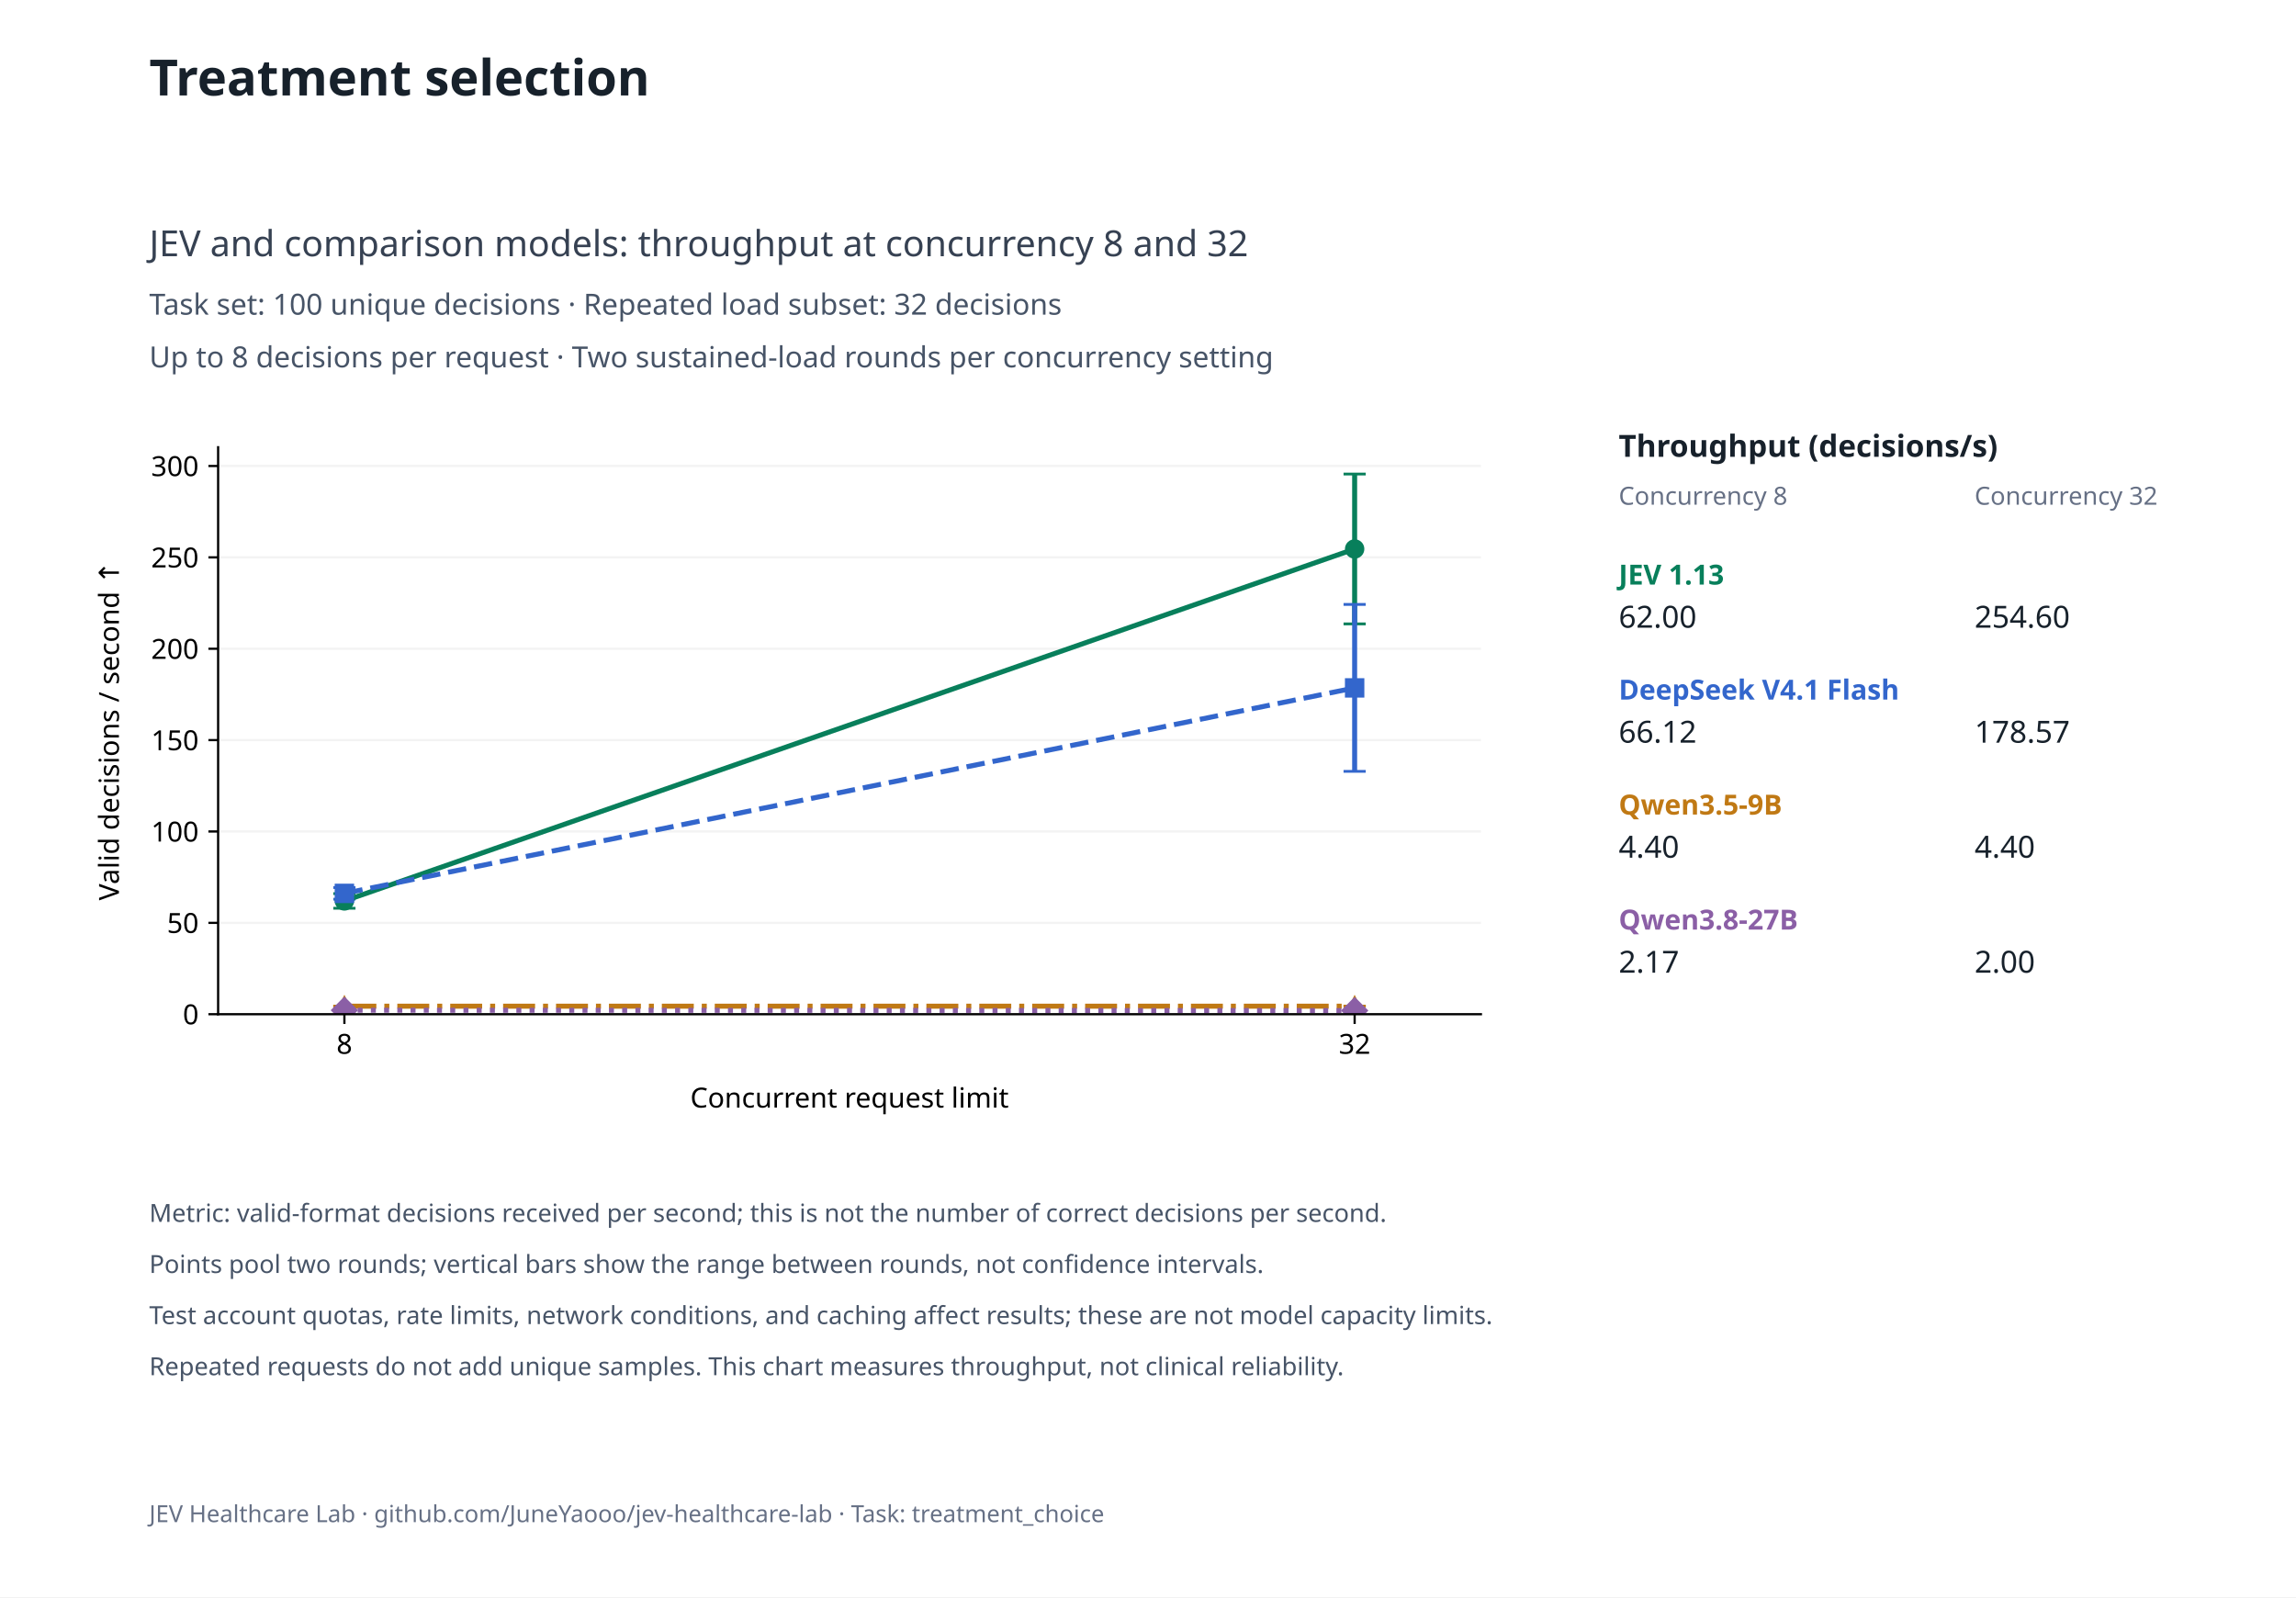
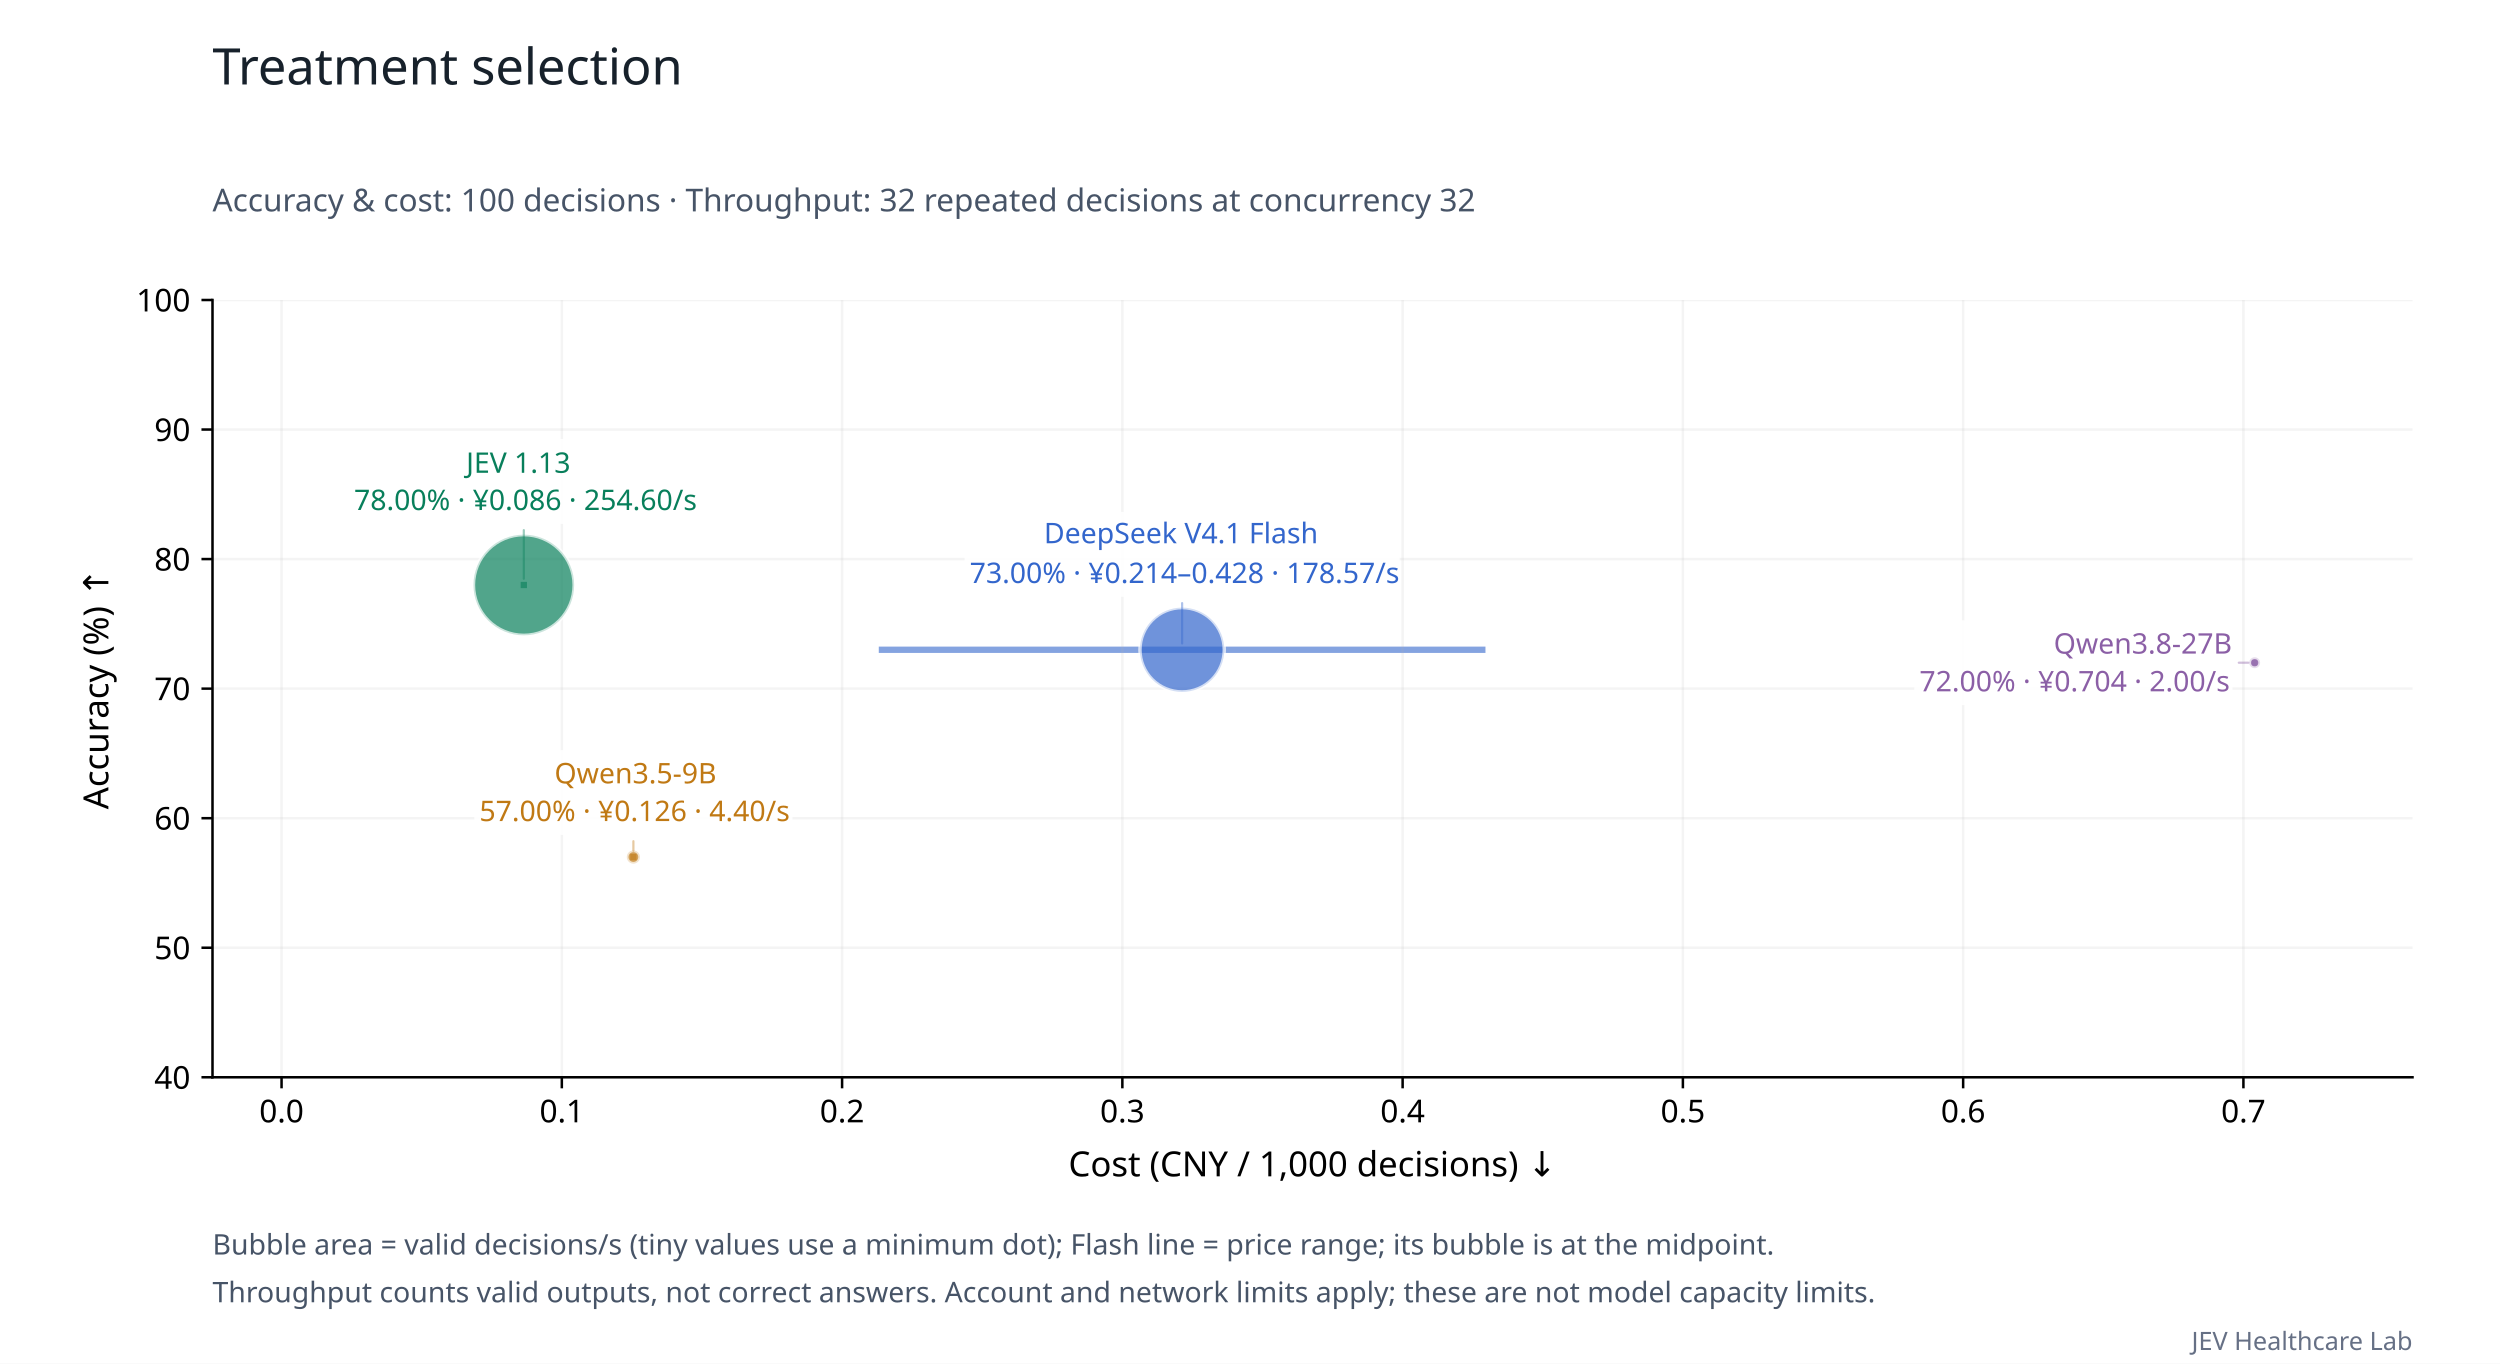
- <svg xmlns="http://www.w3.org/2000/svg" xmlns:xlink="http://www.w3.org/1999/xlink" width="828pt" height="576pt" viewBox="0 0 828 576" version="1.1">
+ <svg xmlns="http://www.w3.org/2000/svg" xmlns:xlink="http://www.w3.org/1999/xlink" width="792pt" height="432pt" viewBox="0 0 792 432" version="1.1">
  <defs>
    <style type="text/css">*{stroke-linejoin: round; stroke-linecap: butt}</style>
  </defs>
  <g id="figure_1">
    <g id="patch_1">
-       <path d="M 0 576 L 828 576 L 828 0 L 0 0 z " style="fill: #ffffff" />
+       <path d="M 0 432 L 792 432 L 792 0 L 0 0 z " style="fill: #ffffff" />
    </g>
    <g id="axes_1">
      <g id="patch_2">
-         <path d="M 78.66 365.76 L 534.06 365.76 L 534.06 161.28 L 78.66 161.28 z " style="fill: #ffffff" />
+         <path d="M 67.32 341.28 L 764.28 341.28 L 764.28 95.04 L 67.32 95.04 z " style="fill: #ffffff" />
+       </g>
+       <g id="line2d_1">
+         <path d="M 165.943 185.328 L 165.943 185.328 " clip-path="url(#p927e247f34)" style="fill: none; stroke: #087f5b; stroke-opacity: 0.6; stroke-width: 2; stroke-linecap: square" />
+       </g>
+       <g id="line2d_2">
+         <path d="M 279.397 205.848 L 469.595 205.848 " clip-path="url(#p927e247f34)" style="fill: none; stroke: #3366cc; stroke-opacity: 0.6; stroke-width: 2; stroke-linecap: square" />
+       </g>
+       <g id="line2d_3">
+         <path d="M 200.658 271.512 L 200.658 271.512 " clip-path="url(#p927e247f34)" style="fill: none; stroke: #c07914; stroke-opacity: 0.6; stroke-width: 2; stroke-linecap: square" />
+       </g>
+       <g id="line2d_4">
+         <path d="M 714.274 209.952 L 714.274 209.952 " clip-path="url(#p927e247f34)" style="fill: none; stroke: #8b5fa6; stroke-opacity: 0.6; stroke-width: 2; stroke-linecap: square" />
      </g>
      <g id="matplotlib.axis_1">
        <g id="xtick_1">
-           <g id="line2d_1">
+           <g id="line2d_5">
+             <path d="M 89.198 341.28 L 89.198 95.04 " clip-path="url(#p927e247f34)" style="fill: none; stroke: #b0b0b0; stroke-opacity: 0.14; stroke-width: 0.8; stroke-linecap: square" />
+           </g>
+           <g id="line2d_6">
            <defs>
-               <path id="mb1f4514495" d="M 0 0 L 0 3.5 " style="stroke: #000000; stroke-width: 0.8" />
+               <path id="m808164bf47" d="M 0 0 L 0 3.5 " style="stroke: #000000; stroke-width: 0.8" />
            </defs>
            <g>
-               <use xlink:href="#mb1f4514495" x="124.2" y="365.76" style="stroke: #000000; stroke-width: 0.8" />
+               <use xlink:href="#m808164bf47" x="89.198" y="341.28" style="stroke: #000000; stroke-width: 0.8" />
            </g>
          </g>
          <g id="text_1">
-             <text style="font-size: 10px; font-family: 'Arial Unicode MS'; text-anchor: middle" x="124.2" y="380.04" transform="rotate(-0 124.2 380.0403)">8</text>
+             <text style="font-size: 10px; font-family: 'Arial Unicode MS'; text-anchor: middle" x="89.198" y="355.56" transform="rotate(-0 89.19767 355.5603)">0.0</text>
          </g>
        </g>
        <g id="xtick_2">
-           <g id="line2d_2">
-             <g>
-               <use xlink:href="#mb1f4514495" x="488.52" y="365.76" style="stroke: #000000; stroke-width: 0.8" />
+           <g id="line2d_7">
+             <path d="M 177.986 341.28 L 177.986 95.04 " clip-path="url(#p927e247f34)" style="fill: none; stroke: #b0b0b0; stroke-opacity: 0.14; stroke-width: 0.8; stroke-linecap: square" />
+           </g>
+           <g id="line2d_8">
+             <g>
+               <use xlink:href="#m808164bf47" x="177.986" y="341.28" style="stroke: #000000; stroke-width: 0.8" />
            </g>
          </g>
          <g id="text_2">
-             <text style="font-size: 10px; font-family: 'Arial Unicode MS'; text-anchor: middle" x="488.52" y="380.04" transform="rotate(-0 488.52 380.0403)">32</text>
-           </g>
-         </g>
-         <g id="text_3">
-           <text style="font-size: 10px; font-family: 'Arial Unicode MS'; text-anchor: middle" x="306.36" y="399.42" transform="rotate(-0 306.36 399.4202)">Concurrent request limit</text>
+             <text style="font-size: 10px; font-family: 'Arial Unicode MS'; text-anchor: middle" x="177.986" y="355.56" transform="rotate(-0 177.9856 355.5603)">0.1</text>
+           </g>
+         </g>
+         <g id="xtick_3">
+           <g id="line2d_9">
+             <path d="M 266.774 341.28 L 266.774 95.04 " clip-path="url(#p927e247f34)" style="fill: none; stroke: #b0b0b0; stroke-opacity: 0.14; stroke-width: 0.8; stroke-linecap: square" />
+           </g>
+           <g id="line2d_10">
+             <g>
+               <use xlink:href="#m808164bf47" x="266.774" y="341.28" style="stroke: #000000; stroke-width: 0.8" />
+             </g>
+           </g>
+           <g id="text_3">
+             <text style="font-size: 10px; font-family: 'Arial Unicode MS'; text-anchor: middle" x="266.774" y="355.56" transform="rotate(-0 266.7736 355.5603)">0.2</text>
+           </g>
+         </g>
+         <g id="xtick_4">
+           <g id="line2d_11">
+             <path d="M 355.562 341.28 L 355.562 95.04 " clip-path="url(#p927e247f34)" style="fill: none; stroke: #b0b0b0; stroke-opacity: 0.14; stroke-width: 0.8; stroke-linecap: square" />
+           </g>
+           <g id="line2d_12">
+             <g>
+               <use xlink:href="#m808164bf47" x="355.562" y="341.28" style="stroke: #000000; stroke-width: 0.8" />
+             </g>
+           </g>
+           <g id="text_4">
+             <text style="font-size: 10px; font-family: 'Arial Unicode MS'; text-anchor: middle" x="355.562" y="355.56" transform="rotate(-0 355.5616 355.5603)">0.3</text>
+           </g>
+         </g>
+         <g id="xtick_5">
+           <g id="line2d_13">
+             <path d="M 444.35 341.28 L 444.35 95.04 " clip-path="url(#p927e247f34)" style="fill: none; stroke: #b0b0b0; stroke-opacity: 0.14; stroke-width: 0.8; stroke-linecap: square" />
+           </g>
+           <g id="line2d_14">
+             <g>
+               <use xlink:href="#m808164bf47" x="444.35" y="341.28" style="stroke: #000000; stroke-width: 0.8" />
+             </g>
+           </g>
+           <g id="text_5">
+             <text style="font-size: 10px; font-family: 'Arial Unicode MS'; text-anchor: middle" x="444.35" y="355.56" transform="rotate(-0 444.3496 355.5603)">0.4</text>
+           </g>
+         </g>
+         <g id="xtick_6">
+           <g id="line2d_15">
+             <path d="M 533.138 341.28 L 533.138 95.04 " clip-path="url(#p927e247f34)" style="fill: none; stroke: #b0b0b0; stroke-opacity: 0.14; stroke-width: 0.8; stroke-linecap: square" />
+           </g>
+           <g id="line2d_16">
+             <g>
+               <use xlink:href="#m808164bf47" x="533.138" y="341.28" style="stroke: #000000; stroke-width: 0.8" />
+             </g>
+           </g>
+           <g id="text_6">
+             <text style="font-size: 10px; font-family: 'Arial Unicode MS'; text-anchor: middle" x="533.138" y="355.56" transform="rotate(-0 533.1376 355.5603)">0.5</text>
+           </g>
+         </g>
+         <g id="xtick_7">
+           <g id="line2d_17">
+             <path d="M 621.926 341.28 L 621.926 95.04 " clip-path="url(#p927e247f34)" style="fill: none; stroke: #b0b0b0; stroke-opacity: 0.14; stroke-width: 0.8; stroke-linecap: square" />
+           </g>
+           <g id="line2d_18">
+             <g>
+               <use xlink:href="#m808164bf47" x="621.926" y="341.28" style="stroke: #000000; stroke-width: 0.8" />
+             </g>
+           </g>
+           <g id="text_7">
+             <text style="font-size: 10px; font-family: 'Arial Unicode MS'; text-anchor: middle" x="621.926" y="355.56" transform="rotate(-0 621.9255 355.5603)">0.6</text>
+           </g>
+         </g>
+         <g id="xtick_8">
+           <g id="line2d_19">
+             <path d="M 710.714 341.28 L 710.714 95.04 " clip-path="url(#p927e247f34)" style="fill: none; stroke: #b0b0b0; stroke-opacity: 0.14; stroke-width: 0.8; stroke-linecap: square" />
+           </g>
+           <g id="line2d_20">
+             <g>
+               <use xlink:href="#m808164bf47" x="710.714" y="341.28" style="stroke: #000000; stroke-width: 0.8" />
+             </g>
+           </g>
+           <g id="text_8">
+             <text style="font-size: 10px; font-family: 'Arial Unicode MS'; text-anchor: middle" x="710.714" y="355.56" transform="rotate(-0 710.7135 355.5603)">0.7</text>
+           </g>
+         </g>
+         <g id="text_9">
+           <text style="font-size: 11px; font-family: 'Arial Unicode MS'; text-anchor: middle" x="415.8" y="372.668" transform="rotate(-0 415.8 372.6682)">Cost (CNY / 1,000 decisions) ↓</text>
        </g>
      </g>
      <g id="matplotlib.axis_2">
        <g id="ytick_1">
-           <g id="line2d_3">
-             <path d="M 78.66 365.76 L 534.06 365.76 " clip-path="url(#p68004eed42)" style="fill: none; stroke: #b0b0b0; stroke-opacity: 0.16; stroke-width: 0.8; stroke-linecap: square" />
-           </g>
-           <g id="line2d_4">
+           <g id="line2d_21">
+             <path d="M 67.32 341.28 L 764.28 341.28 " clip-path="url(#p927e247f34)" style="fill: none; stroke: #b0b0b0; stroke-opacity: 0.14; stroke-width: 0.8; stroke-linecap: square" />
+           </g>
+           <g id="line2d_22">
            <defs>
-               <path id="mb8872c1b1f" d="M 0 0 L -3.5 0 " style="stroke: #000000; stroke-width: 0.8" />
+               <path id="ma90b738644" d="M 0 0 L -3.5 0 " style="stroke: #000000; stroke-width: 0.8" />
            </defs>
            <g>
-               <use xlink:href="#mb8872c1b1f" x="78.66" y="365.76" style="stroke: #000000; stroke-width: 0.8" />
-             </g>
-           </g>
-           <g id="text_4">
-             <text style="font-size: 10px; font-family: 'Arial Unicode MS'; text-anchor: end" x="71.66" y="369.4" transform="rotate(-0 71.66 369.4001)">0</text>
+               <use xlink:href="#ma90b738644" x="67.32" y="341.28" style="stroke: #000000; stroke-width: 0.8" />
+             </g>
+           </g>
+           <g id="text_10">
+             <text style="font-size: 10px; font-family: 'Arial Unicode MS'; text-anchor: end" x="60.32" y="344.92" transform="rotate(-0 60.32 344.9201)">40</text>
          </g>
        </g>
        <g id="ytick_2">
-           <g id="line2d_5">
-             <path d="M 78.66 332.809 L 534.06 332.809 " clip-path="url(#p68004eed42)" style="fill: none; stroke: #b0b0b0; stroke-opacity: 0.16; stroke-width: 0.8; stroke-linecap: square" />
-           </g>
-           <g id="line2d_6">
-             <g>
-               <use xlink:href="#mb8872c1b1f" x="78.66" y="332.809" style="stroke: #000000; stroke-width: 0.8" />
-             </g>
-           </g>
-           <g id="text_5">
-             <text style="font-size: 10px; font-family: 'Arial Unicode MS'; text-anchor: end" x="71.66" y="336.45" transform="rotate(-0 71.66 336.4495)">50</text>
+           <g id="line2d_23">
+             <path d="M 67.32 300.24 L 764.28 300.24 " clip-path="url(#p927e247f34)" style="fill: none; stroke: #b0b0b0; stroke-opacity: 0.14; stroke-width: 0.8; stroke-linecap: square" />
+           </g>
+           <g id="line2d_24">
+             <g>
+               <use xlink:href="#ma90b738644" x="67.32" y="300.24" style="stroke: #000000; stroke-width: 0.8" />
+             </g>
+           </g>
+           <g id="text_11">
+             <text style="font-size: 10px; font-family: 'Arial Unicode MS'; text-anchor: end" x="60.32" y="303.88" transform="rotate(-0 60.32 303.8801)">50</text>
          </g>
        </g>
        <g id="ytick_3">
-           <g id="line2d_7">
-             <path d="M 78.66 299.859 L 534.06 299.859 " clip-path="url(#p68004eed42)" style="fill: none; stroke: #b0b0b0; stroke-opacity: 0.16; stroke-width: 0.8; stroke-linecap: square" />
-           </g>
-           <g id="line2d_8">
-             <g>
-               <use xlink:href="#mb8872c1b1f" x="78.66" y="299.859" style="stroke: #000000; stroke-width: 0.8" />
-             </g>
-           </g>
-           <g id="text_6">
-             <text style="font-size: 10px; font-family: 'Arial Unicode MS'; text-anchor: end" x="71.66" y="303.499" transform="rotate(-0 71.66 303.4989)">100</text>
+           <g id="line2d_25">
+             <path d="M 67.32 259.2 L 764.28 259.2 " clip-path="url(#p927e247f34)" style="fill: none; stroke: #b0b0b0; stroke-opacity: 0.14; stroke-width: 0.8; stroke-linecap: square" />
+           </g>
+           <g id="line2d_26">
+             <g>
+               <use xlink:href="#ma90b738644" x="67.32" y="259.2" style="stroke: #000000; stroke-width: 0.8" />
+             </g>
+           </g>
+           <g id="text_12">
+             <text style="font-size: 10px; font-family: 'Arial Unicode MS'; text-anchor: end" x="60.32" y="262.84" transform="rotate(-0 60.32 262.8401)">60</text>
          </g>
        </g>
        <g id="ytick_4">
-           <g id="line2d_9">
-             <path d="M 78.66 266.908 L 534.06 266.908 " clip-path="url(#p68004eed42)" style="fill: none; stroke: #b0b0b0; stroke-opacity: 0.16; stroke-width: 0.8; stroke-linecap: square" />
-           </g>
-           <g id="line2d_10">
-             <g>
-               <use xlink:href="#mb8872c1b1f" x="78.66" y="266.908" style="stroke: #000000; stroke-width: 0.8" />
-             </g>
-           </g>
-           <g id="text_7">
-             <text style="font-size: 10px; font-family: 'Arial Unicode MS'; text-anchor: end" x="71.66" y="270.548" transform="rotate(-0 71.66 270.5483)">150</text>
+           <g id="line2d_27">
+             <path d="M 67.32 218.16 L 764.28 218.16 " clip-path="url(#p927e247f34)" style="fill: none; stroke: #b0b0b0; stroke-opacity: 0.14; stroke-width: 0.8; stroke-linecap: square" />
+           </g>
+           <g id="line2d_28">
+             <g>
+               <use xlink:href="#ma90b738644" x="67.32" y="218.16" style="stroke: #000000; stroke-width: 0.8" />
+             </g>
+           </g>
+           <g id="text_13">
+             <text style="font-size: 10px; font-family: 'Arial Unicode MS'; text-anchor: end" x="60.32" y="221.8" transform="rotate(-0 60.32 221.8001)">70</text>
          </g>
        </g>
        <g id="ytick_5">
-           <g id="line2d_11">
-             <path d="M 78.66 233.958 L 534.06 233.958 " clip-path="url(#p68004eed42)" style="fill: none; stroke: #b0b0b0; stroke-opacity: 0.16; stroke-width: 0.8; stroke-linecap: square" />
-           </g>
-           <g id="line2d_12">
-             <g>
-               <use xlink:href="#mb8872c1b1f" x="78.66" y="233.958" style="stroke: #000000; stroke-width: 0.8" />
-             </g>
-           </g>
-           <g id="text_8">
-             <text style="font-size: 10px; font-family: 'Arial Unicode MS'; text-anchor: end" x="71.66" y="237.598" transform="rotate(-0 71.66 237.5977)">200</text>
+           <g id="line2d_29">
+             <path d="M 67.32 177.12 L 764.28 177.12 " clip-path="url(#p927e247f34)" style="fill: none; stroke: #b0b0b0; stroke-opacity: 0.14; stroke-width: 0.8; stroke-linecap: square" />
+           </g>
+           <g id="line2d_30">
+             <g>
+               <use xlink:href="#ma90b738644" x="67.32" y="177.12" style="stroke: #000000; stroke-width: 0.8" />
+             </g>
+           </g>
+           <g id="text_14">
+             <text style="font-size: 10px; font-family: 'Arial Unicode MS'; text-anchor: end" x="60.32" y="180.76" transform="rotate(-0 60.32 180.7601)">80</text>
          </g>
        </g>
        <g id="ytick_6">
-           <g id="line2d_13">
-             <path d="M 78.66 201.007 L 534.06 201.007 " clip-path="url(#p68004eed42)" style="fill: none; stroke: #b0b0b0; stroke-opacity: 0.16; stroke-width: 0.8; stroke-linecap: square" />
-           </g>
-           <g id="line2d_14">
-             <g>
-               <use xlink:href="#mb8872c1b1f" x="78.66" y="201.007" style="stroke: #000000; stroke-width: 0.8" />
-             </g>
-           </g>
-           <g id="text_9">
-             <text style="font-size: 10px; font-family: 'Arial Unicode MS'; text-anchor: end" x="71.66" y="204.647" transform="rotate(-0 71.66 204.647)">250</text>
+           <g id="line2d_31">
+             <path d="M 67.32 136.08 L 764.28 136.08 " clip-path="url(#p927e247f34)" style="fill: none; stroke: #b0b0b0; stroke-opacity: 0.14; stroke-width: 0.8; stroke-linecap: square" />
+           </g>
+           <g id="line2d_32">
+             <g>
+               <use xlink:href="#ma90b738644" x="67.32" y="136.08" style="stroke: #000000; stroke-width: 0.8" />
+             </g>
+           </g>
+           <g id="text_15">
+             <text style="font-size: 10px; font-family: 'Arial Unicode MS'; text-anchor: end" x="60.32" y="139.72" transform="rotate(-0 60.32 139.7201)">90</text>
          </g>
        </g>
        <g id="ytick_7">
-           <g id="line2d_15">
-             <path d="M 78.66 168.056 L 534.06 168.056 " clip-path="url(#p68004eed42)" style="fill: none; stroke: #b0b0b0; stroke-opacity: 0.16; stroke-width: 0.8; stroke-linecap: square" />
-           </g>
-           <g id="line2d_16">
-             <g>
-               <use xlink:href="#mb8872c1b1f" x="78.66" y="168.056" style="stroke: #000000; stroke-width: 0.8" />
-             </g>
-           </g>
-           <g id="text_10">
-             <text style="font-size: 10px; font-family: 'Arial Unicode MS'; text-anchor: end" x="71.66" y="171.696" transform="rotate(-0 71.66 171.6964)">300</text>
-           </g>
-         </g>
-         <g id="text_11">
-           <text style="font-size: 10px; font-family: 'Arial Unicode MS'; text-anchor: middle" x="42.878" y="263.52" transform="rotate(-90 42.87758 263.52)">Valid decisions / second ↑</text>
-         </g>
-       </g>
-       <g id="LineCollection_1">
-         <path d="M 124.2 327.537 L 124.2 322.265 " clip-path="url(#p68004eed42)" style="fill: none; stroke: #087f5b; stroke-width: 1.8" />
-         <path d="M 488.52 224.995 L 488.52 170.956 " clip-path="url(#p68004eed42)" style="fill: none; stroke: #087f5b; stroke-width: 1.8" />
-       </g>
-       <g id="line2d_17">
+           <g id="line2d_33">
+             <path d="M 67.32 95.04 L 764.28 95.04 " clip-path="url(#p927e247f34)" style="fill: none; stroke: #b0b0b0; stroke-opacity: 0.14; stroke-width: 0.8; stroke-linecap: square" />
+           </g>
+           <g id="line2d_34">
+             <g>
+               <use xlink:href="#ma90b738644" x="67.32" y="95.04" style="stroke: #000000; stroke-width: 0.8" />
+             </g>
+           </g>
+           <g id="text_16">
+             <text style="font-size: 10px; font-family: 'Arial Unicode MS'; text-anchor: end" x="60.32" y="98.68" transform="rotate(-0 60.32 98.68014)">100</text>
+           </g>
+         </g>
+         <g id="text_17">
+           <text style="font-size: 11px; font-family: 'Arial Unicode MS'; text-anchor: middle" x="34.327" y="218.16" transform="rotate(-90 34.32719 218.16)">Accuracy (%) ↑</text>
+         </g>
+       </g>
+       <g id="patch_3">
+         <path d="M 67.32 341.28 L 67.32 95.04 " style="fill: none; stroke: #000000; stroke-width: 0.8; stroke-linejoin: miter; stroke-linecap: square" />
+       </g>
+       <g id="patch_4">
+         <path d="M 67.32 341.28 L 764.28 341.28 " style="fill: none; stroke: #000000; stroke-width: 0.8; stroke-linejoin: miter; stroke-linecap: square" />
+       </g>
+       <g id="PathCollection_1">
        <defs>
-           <path id="m4893343a39" d="M 4 0 L -4 -0 " style="stroke: #087f5b" />
+           <path id="m2dcce9dc52" d="M 0 15.956 C 4.232 15.956 8.291 14.275 11.283 11.283 C 14.275 8.291 15.956 4.232 15.956 0 C 15.956 -4.232 14.275 -8.291 11.283 -11.283 C 8.291 -14.275 4.232 -15.956 0 -15.956 C -4.232 -15.956 -8.291 -14.275 -11.283 -11.283 C -14.275 -8.291 -15.956 -4.232 -15.956 0 C -15.956 4.232 -14.275 8.291 -11.283 11.283 C -8.291 14.275 -4.232 15.956 0 15.956 z " style="stroke: #ffffff; stroke-opacity: 0.7; stroke-width: 1.1" />
        </defs>
-         <g clip-path="url(#p68004eed42)">
-           <use xlink:href="#m4893343a39" x="124.2" y="327.537" style="fill: #087f5b; stroke: #087f5b" />
-           <use xlink:href="#m4893343a39" x="488.52" y="224.995" style="fill: #087f5b; stroke: #087f5b" />
-         </g>
-       </g>
-       <g id="line2d_18">
-         <g clip-path="url(#p68004eed42)">
-           <use xlink:href="#m4893343a39" x="124.2" y="322.265" style="fill: #087f5b; stroke: #087f5b" />
-           <use xlink:href="#m4893343a39" x="488.52" y="170.956" style="fill: #087f5b; stroke: #087f5b" />
-         </g>
-       </g>
-       <g id="LineCollection_2">
-         <path d="M 124.2 324.275 L 124.2 320.09 " clip-path="url(#p68004eed42)" style="fill: none; stroke: #3366cc; stroke-width: 1.8" />
-         <path d="M 488.52 278.177 L 488.52 217.976 " clip-path="url(#p68004eed42)" style="fill: none; stroke: #3366cc; stroke-width: 1.8" />
-       </g>
-       <g id="line2d_19">
+         <g clip-path="url(#p927e247f34)">
+           <use xlink:href="#m2dcce9dc52" x="165.943" y="185.328" style="fill: #087f5b; fill-opacity: 0.7; stroke: #ffffff; stroke-opacity: 0.7; stroke-width: 1.1" />
+         </g>
+       </g>
+       <g id="PathCollection_2">
        <defs>
-           <path id="ma0856d2436" d="M 4 0 L -4 -0 " style="stroke: #3366cc" />
+           <path id="med741cecfe" d="M 0 13.363 C 3.544 13.363 6.943 11.955 9.449 9.449 C 11.955 6.943 13.363 3.544 13.363 0 C 13.363 -3.544 11.955 -6.943 9.449 -9.449 C 6.943 -11.955 3.544 -13.363 0 -13.363 C -3.544 -13.363 -6.943 -11.955 -9.449 -9.449 C -11.955 -6.943 -13.363 -3.544 -13.363 0 C -13.363 3.544 -11.955 6.943 -9.449 9.449 C -6.943 11.955 -3.544 13.363 0 13.363 z " style="stroke: #ffffff; stroke-opacity: 0.7; stroke-width: 1.1" />
        </defs>
-         <g clip-path="url(#p68004eed42)">
-           <use xlink:href="#ma0856d2436" x="124.2" y="324.275" style="fill: #3366cc; stroke: #3366cc" />
-           <use xlink:href="#ma0856d2436" x="488.52" y="278.177" style="fill: #3366cc; stroke: #3366cc" />
-         </g>
-       </g>
-       <g id="line2d_20">
-         <g clip-path="url(#p68004eed42)">
-           <use xlink:href="#ma0856d2436" x="124.2" y="320.09" style="fill: #3366cc; stroke: #3366cc" />
-           <use xlink:href="#ma0856d2436" x="488.52" y="217.976" style="fill: #3366cc; stroke: #3366cc" />
-         </g>
-       </g>
-       <g id="LineCollection_3">
-         <path d="M 124.2 362.86 L 124.2 362.86 " clip-path="url(#p68004eed42)" style="fill: none; stroke: #c07914; stroke-width: 1.8" />
-         <path d="M 488.52 362.86 L 488.52 362.86 " clip-path="url(#p68004eed42)" style="fill: none; stroke: #c07914; stroke-width: 1.8" />
-       </g>
-       <g id="line2d_21">
+         <g clip-path="url(#p927e247f34)">
+           <use xlink:href="#med741cecfe" x="374.496" y="205.848" style="fill: #3366cc; fill-opacity: 0.7; stroke: #ffffff; stroke-opacity: 0.7; stroke-width: 1.1" />
+         </g>
+       </g>
+       <g id="PathCollection_3">
        <defs>
-           <path id="m1749bb0e9f" d="M 4 0 L -4 -0 " style="stroke: #c07914" />
+           <path id="mdf588e17b3" d="M 0 2.098 C 0.556 2.098 1.09 1.877 1.483 1.483 C 1.877 1.09 2.098 0.556 2.098 0 C 2.098 -0.556 1.877 -1.09 1.483 -1.483 C 1.09 -1.877 0.556 -2.098 0 -2.098 C -0.556 -2.098 -1.09 -1.877 -1.483 -1.483 C -1.877 -1.09 -2.098 -0.556 -2.098 0 C -2.098 0.556 -1.877 1.09 -1.483 1.483 C -1.09 1.877 -0.556 2.098 0 2.098 z " style="stroke: #ffffff; stroke-opacity: 0.7; stroke-width: 1.1" />
        </defs>
-         <g clip-path="url(#p68004eed42)">
-           <use xlink:href="#m1749bb0e9f" x="124.2" y="362.86" style="fill: #c07914; stroke: #c07914" />
-           <use xlink:href="#m1749bb0e9f" x="488.52" y="362.86" style="fill: #c07914; stroke: #c07914" />
-         </g>
-       </g>
-       <g id="line2d_22">
-         <g clip-path="url(#p68004eed42)">
-           <use xlink:href="#m1749bb0e9f" x="124.2" y="362.86" style="fill: #c07914; stroke: #c07914" />
-           <use xlink:href="#m1749bb0e9f" x="488.52" y="362.86" style="fill: #c07914; stroke: #c07914" />
-         </g>
-       </g>
-       <g id="LineCollection_4">
-         <path d="M 124.2 364.475 L 124.2 364.178 " clip-path="url(#p68004eed42)" style="fill: none; stroke: #8b5fa6; stroke-width: 1.8" />
-         <path d="M 488.52 364.442 L 488.52 364.442 " clip-path="url(#p68004eed42)" style="fill: none; stroke: #8b5fa6; stroke-width: 1.8" />
-       </g>
-       <g id="line2d_23">
+         <g clip-path="url(#p927e247f34)">
+           <use xlink:href="#mdf588e17b3" x="200.658" y="271.512" style="fill: #c07914; fill-opacity: 0.7; stroke: #ffffff; stroke-opacity: 0.7; stroke-width: 1.1" />
+         </g>
+       </g>
+       <g id="PathCollection_4">
        <defs>
-           <path id="m4fe5960132" d="M 4 0 L -4 -0 " style="stroke: #8b5fa6" />
+           <path id="ma718f1c766" d="M 0 1.732 C 0.459 1.732 0.9 1.55 1.225 1.225 C 1.55 0.9 1.732 0.459 1.732 0 C 1.732 -0.459 1.55 -0.9 1.225 -1.225 C 0.9 -1.55 0.459 -1.732 0 -1.732 C -0.459 -1.732 -0.9 -1.55 -1.225 -1.225 C -1.55 -0.9 -1.732 -0.459 -1.732 0 C -1.732 0.459 -1.55 0.9 -1.225 1.225 C -0.9 1.55 -0.459 1.732 0 1.732 z " style="stroke: #ffffff; stroke-opacity: 0.7; stroke-width: 1.1" />
        </defs>
-         <g clip-path="url(#p68004eed42)">
-           <use xlink:href="#m4fe5960132" x="124.2" y="364.475" style="fill: #8b5fa6; stroke: #8b5fa6" />
-           <use xlink:href="#m4fe5960132" x="488.52" y="364.442" style="fill: #8b5fa6; stroke: #8b5fa6" />
-         </g>
-       </g>
-       <g id="line2d_24">
-         <g clip-path="url(#p68004eed42)">
-           <use xlink:href="#m4fe5960132" x="124.2" y="364.178" style="fill: #8b5fa6; stroke: #8b5fa6" />
-           <use xlink:href="#m4fe5960132" x="488.52" y="364.442" style="fill: #8b5fa6; stroke: #8b5fa6" />
-         </g>
-       </g>
-       <g id="line2d_25">
-         <path d="M 124.2 324.901 L 488.52 197.975 " clip-path="url(#p68004eed42)" style="fill: none; stroke: #087f5b; stroke-width: 1.8; stroke-linecap: square" />
-         <defs>
-           <path id="m6234b96ff1" d="M 0 3 C 0.796 3 1.559 2.684 2.121 2.121 C 2.684 1.559 3 0.796 3 0 C 3 -0.796 2.684 -1.559 2.121 -2.121 C 1.559 -2.684 0.796 -3 0 -3 C -0.796 -3 -1.559 -2.684 -2.121 -2.121 C -2.684 -1.559 -3 -0.796 -3 0 C -3 0.796 -2.684 1.559 -2.121 2.121 C -1.559 2.684 -0.796 3 0 3 z " style="stroke: #087f5b" />
-         </defs>
-         <g clip-path="url(#p68004eed42)">
-           <use xlink:href="#m6234b96ff1" x="124.2" y="324.901" style="fill: #087f5b; stroke: #087f5b" />
-           <use xlink:href="#m6234b96ff1" x="488.52" y="197.975" style="fill: #087f5b; stroke: #087f5b" />
-         </g>
-       </g>
-       <g id="line2d_26">
-         <path d="M 124.2 322.183 L 488.52 248.077 " clip-path="url(#p68004eed42)" style="fill: none; stroke-dasharray: 6.66,2.88; stroke-dashoffset: 0; stroke: #3366cc; stroke-width: 1.8" />
-         <defs>
-           <path id="m663f6a4d99" d="M -3 3 L 3 3 L 3 -3 L -3 -3 z " style="stroke: #3366cc; stroke-linejoin: miter" />
-         </defs>
-         <g clip-path="url(#p68004eed42)">
-           <use xlink:href="#m663f6a4d99" x="124.2" y="322.183" style="fill: #3366cc; stroke: #3366cc; stroke-linejoin: miter" />
-           <use xlink:href="#m663f6a4d99" x="488.52" y="248.077" style="fill: #3366cc; stroke: #3366cc; stroke-linejoin: miter" />
-         </g>
-       </g>
-       <g id="line2d_27">
-         <path d="M 124.2 362.86 L 488.52 362.86 " clip-path="url(#p68004eed42)" style="fill: none; stroke-dasharray: 11.52,2.88,1.8,2.88; stroke-dashoffset: 0; stroke: #c07914; stroke-width: 1.8" />
-         <defs>
-           <path id="m145e932489" d="M 0 -3 L -3 3 L 3 3 z " style="stroke: #c07914; stroke-linejoin: miter" />
-         </defs>
-         <g clip-path="url(#p68004eed42)">
-           <use xlink:href="#m145e932489" x="124.2" y="362.86" style="fill: #c07914; stroke: #c07914; stroke-linejoin: miter" />
-           <use xlink:href="#m145e932489" x="488.52" y="362.86" style="fill: #c07914; stroke: #c07914; stroke-linejoin: miter" />
-         </g>
-       </g>
-       <g id="line2d_28">
-         <path d="M 124.2 364.327 L 488.52 364.442 " clip-path="url(#p68004eed42)" style="fill: none; stroke-dasharray: 1.8,2.97; stroke-dashoffset: 0; stroke: #8b5fa6; stroke-width: 1.8" />
-         <defs>
-           <path id="meb991a0967" d="M -0 4.243 L 4.243 0 L 0 -4.243 L -4.243 -0 z " style="stroke: #8b5fa6; stroke-linejoin: miter" />
-         </defs>
-         <g clip-path="url(#p68004eed42)">
-           <use xlink:href="#meb991a0967" x="124.2" y="364.327" style="fill: #8b5fa6; stroke: #8b5fa6; stroke-linejoin: miter" />
-           <use xlink:href="#meb991a0967" x="488.52" y="364.442" style="fill: #8b5fa6; stroke: #8b5fa6; stroke-linejoin: miter" />
-         </g>
-       </g>
-       <g id="patch_3">
-         <path d="M 78.66 365.76 L 78.66 161.28 " style="fill: none; stroke: #000000; stroke-width: 0.8; stroke-linejoin: miter; stroke-linecap: square" />
-       </g>
-       <g id="patch_4">
-         <path d="M 78.66 365.76 L 534.06 365.76 " style="fill: none; stroke: #000000; stroke-width: 0.8; stroke-linejoin: miter; stroke-linecap: square" />
-       </g>
-     </g>
-     <g id="text_12">
-       <text style="font-weight: 700; font-size: 18px; font-family: 'Arial Unicode MS'; text-anchor: start; fill: #17212b" x="53.82" y="34.416" transform="rotate(-0 53.82 34.41649)">Treatment selection</text>
-     </g>
-     <g id="text_13">
-       <text style="font-size: 13px; font-family: 'Arial Unicode MS'; text-anchor: start; fill: #364152" x="53.82" y="92.408" transform="rotate(-0 53.82 92.40836)">JEV and comparison models: throughput at concurrency 8 and 32</text>
-     </g>
-     <g id="text_14">
-       <text style="font-size: 10.5px; font-family: 'Arial Unicode MS'; text-anchor: start; fill: #475467" x="53.82" y="113.472" transform="rotate(-0 53.82 113.472)">Task set: 100 unique decisions · Repeated load subset: 32 decisions</text>
-     </g>
-     <g id="text_15">
-       <text style="font-size: 10.5px; font-family: 'Arial Unicode MS'; text-anchor: start; fill: #475467" x="53.82" y="132.48" transform="rotate(-0 53.82 132.48)">Up to 8 decisions per request · Two sustained-load rounds per concurrency setting</text>
-     </g>
-     <g id="text_16">
-       <text style="font-weight: 700; font-size: 11px; font-family: 'Arial Unicode MS'; text-anchor: start; fill: #17212b" x="583.74" y="164.736" transform="rotate(-0 583.74 164.736)">Throughput (decisions/s)</text>
-     </g>
-     <g id="text_17">
-       <text style="font-size: 9px; font-family: 'Arial Unicode MS'; text-anchor: start; fill: #667085" x="583.74" y="182.016" transform="rotate(-0 583.74 182.016)">Concurrency 8</text>
-     </g>
-     <g id="text_18">
-       <text style="font-size: 9px; font-family: 'Arial Unicode MS'; text-anchor: start; fill: #667085" x="712.08" y="182.016" transform="rotate(-0 712.08 182.016)">Concurrency 32</text>
-     </g>
-     <g id="text_19">
-       <text style="font-weight: 700; font-size: 10px; font-family: 'Arial Unicode MS'; text-anchor: start; fill: #087f5b" x="583.74" y="210.816" transform="rotate(-0 583.74 210.816)">JEV 1.13</text>
-     </g>
-     <g id="text_20">
-       <text style="font-size: 11px; font-family: 'Arial Unicode MS'; text-anchor: start; fill: #17212b" x="583.74" y="226.368" transform="rotate(-0 583.74 226.368)">62.00</text>
-     </g>
-     <g id="text_21">
-       <text style="font-size: 11px; font-family: 'Arial Unicode MS'; text-anchor: start; fill: #17212b" x="712.08" y="226.368" transform="rotate(-0 712.08 226.368)">254.60</text>
+         <g clip-path="url(#p927e247f34)">
+           <use xlink:href="#ma718f1c766" x="714.274" y="209.952" style="fill: #8b5fa6; fill-opacity: 0.7; stroke: #ffffff; stroke-opacity: 0.7; stroke-width: 1.1" />
+         </g>
+       </g>
+       <g id="patch_5">
+         <path d="M 165.943 167.953 Q 165.943 175.642 165.943 183.33 " style="fill: none; opacity: 0.4; stroke: #087f5b; stroke-width: 0.7; stroke-linecap: round" />
+       </g>
+       <g id="text_18">
+         <g id="patch_6">
+           <path d="M 112.157 165.952 L 219.73 165.952 Q 221.35 165.952 221.35 164.332 L 221.35 140.695 Q 221.35 139.075 219.73 139.075 L 112.157 139.075 Q 110.537 139.075 110.537 140.695 L 110.537 164.332 Q 110.537 165.952 112.157 165.952 z " style="fill: #ffffff; opacity: 0.9" />
+         </g>
+         <text style="font-size: 9px; font-family: 'Arial Unicode MS'; fill: #087f5b" transform="translate(147.6826 149.7855)">JEV 1.13</text>
+         <text style="font-size: 9px; font-family: 'Arial Unicode MS'; fill: #087f5b" transform="translate(112.1565 161.5774)">78.00% · ¥0.086 · 254.60/s</text>
+       </g>
+       <g id="patch_7">
+         <path d="M 374.496 191.069 Q 374.496 197.457 374.496 203.846 " style="fill: none; opacity: 0.4; stroke: #3366cc; stroke-width: 0.7; stroke-linecap: round" />
+       </g>
+       <g id="text_19">
+         <g id="patch_8">
+           <path d="M 307.199 189.065 L 441.793 189.065 Q 443.413 189.065 443.413 187.445 L 443.413 163.808 Q 443.413 162.188 441.793 162.188 L 307.199 162.188 Q 305.579 162.188 305.579 163.808 L 305.579 187.445 Q 305.579 189.065 307.199 189.065 z " style="fill: #ffffff; opacity: 0.9" />
+         </g>
+         <text style="font-size: 9px; font-family: 'Arial Unicode MS'; fill: #3366cc" transform="translate(330.7222 172.0962)">DeepSeek V4.1 Flash</text>
+         <text style="font-size: 9px; font-family: 'Arial Unicode MS'; fill: #3366cc" transform="translate(307.1991 184.6904)">73.00% · ¥0.214–0.428 · 178.57/s</text>
+       </g>
+       <g id="patch_9">
+         <path d="M 200.658 266.492 Q 200.658 268.004 200.658 269.517 " style="fill: none; opacity: 0.4; stroke: #c07914; stroke-width: 0.7; stroke-linecap: round" />
+       </g>
+       <g id="text_20">
+         <g id="patch_10">
+           <path d="M 151.876 264.492 L 249.44 264.492 Q 251.06 264.492 251.06 262.872 L 251.06 239.235 Q 251.06 237.615 249.44 237.615 L 151.876 237.615 Q 150.256 237.615 150.256 239.235 L 150.256 262.872 Q 150.256 264.492 151.876 264.492 z " style="fill: #ffffff; opacity: 0.9" />
+         </g>
+         <text style="font-size: 9px; font-family: 'Arial Unicode MS'; fill: #c07914" transform="translate(175.6454 248.1675)">Qwen3.5-9B</text>
+         <text style="font-size: 9px; font-family: 'Arial Unicode MS'; fill: #c07914" transform="translate(151.8755 260.1176)">57.00% · ¥0.126 · 4.40/s</text>
+       </g>
+       <g id="patch_11">
+         <path d="M 709.252 209.952 Q 710.765 209.952 712.278 209.952 " style="fill: none; opacity: 0.4; stroke: #8b5fa6; stroke-width: 0.7; stroke-linecap: round" />
+       </g>
+       <g id="text_21">
+         <g id="patch_12">
+           <path d="M 608.07 223.391 L 705.634 223.391 Q 707.254 223.391 707.254 221.771 L 707.254 198.133 Q 707.254 196.513 705.634 196.513 L 608.07 196.513 Q 606.45 196.513 606.45 198.133 L 606.45 221.771 Q 606.45 223.391 608.07 223.391 z " style="fill: #ffffff; opacity: 0.9" />
+         </g>
+         <text style="font-size: 9px; font-family: 'Arial Unicode MS'; fill: #8b5fa6" transform="translate(650.6045 207.0661)">Qwen3.8-27B</text>
+         <text style="font-size: 9px; font-family: 'Arial Unicode MS'; fill: #8b5fa6" transform="translate(608.0697 219.0162)">72.00% · ¥0.704 · 2.00/s</text>
+       </g>
    </g>
    <g id="text_22">
-       <text style="font-weight: 700; font-size: 10px; font-family: 'Arial Unicode MS'; text-anchor: start; fill: #3366cc" x="583.74" y="252.288" transform="rotate(-0 583.74 252.288)">DeepSeek V4.1 Flash</text>
+       <text style="font-size: 16px; font-family: 'Arial Unicode MS'; text-anchor: start; fill: #17212b" x="67.32" y="26.768" transform="rotate(-0 67.32 26.76844)">Treatment selection</text>
    </g>
    <g id="text_23">
-       <text style="font-size: 11px; font-family: 'Arial Unicode MS'; text-anchor: start; fill: #17212b" x="583.74" y="267.84" transform="rotate(-0 583.74 267.84)">66.12</text>
+       <text style="font-size: 10px; font-family: 'Arial Unicode MS'; text-anchor: start; fill: #475467" x="67.32" y="66.96" transform="rotate(-0 67.32 66.96)">Accuracy &amp; cost: 100 decisions · Throughput: 32 repeated decisions at concurrency 32</text>
    </g>
    <g id="text_24">
-       <text style="font-size: 11px; font-family: 'Arial Unicode MS'; text-anchor: start; fill: #17212b" x="712.08" y="267.84" transform="rotate(-0 712.08 267.84)">178.57</text>
+       <text style="font-size: 9px; font-family: 'Arial Unicode MS'; text-anchor: start; fill: #475467" x="67.32" y="397.44" transform="rotate(-0 67.32 397.44)">Bubble area = valid decisions/s (tiny values use a minimum dot); Flash line = price range; its bubble is at the midpoint.</text>
    </g>
    <g id="text_25">
-       <text style="font-weight: 700; font-size: 10px; font-family: 'Arial Unicode MS'; text-anchor: start; fill: #c07914" x="583.74" y="293.76" transform="rotate(-0 583.74 293.76)">Qwen3.5-9B</text>
+       <text style="font-size: 9px; font-family: 'Arial Unicode MS'; text-anchor: start; fill: #475467" x="67.32" y="412.56" transform="rotate(-0 67.32 412.56)">Throughput counts valid outputs, not correct answers. Account and network limits apply; these are not model capacity limits.</text>
    </g>
    <g id="text_26">
-       <text style="font-size: 11px; font-family: 'Arial Unicode MS'; text-anchor: start; fill: #17212b" x="583.74" y="309.312" transform="rotate(-0 583.74 309.312)">4.40</text>
-     </g>
-     <g id="text_27">
-       <text style="font-size: 11px; font-family: 'Arial Unicode MS'; text-anchor: start; fill: #17212b" x="712.08" y="309.312" transform="rotate(-0 712.08 309.312)">4.40</text>
-     </g>
-     <g id="text_28">
-       <text style="font-weight: 700; font-size: 10px; font-family: 'Arial Unicode MS'; text-anchor: start; fill: #8b5fa6" x="583.74" y="335.232" transform="rotate(-0 583.74 335.232)">Qwen3.8-27B</text>
-     </g>
-     <g id="text_29">
-       <text style="font-size: 11px; font-family: 'Arial Unicode MS'; text-anchor: start; fill: #17212b" x="583.74" y="350.784" transform="rotate(-0 583.74 350.784)">2.17</text>
-     </g>
-     <g id="text_30">
-       <text style="font-size: 11px; font-family: 'Arial Unicode MS'; text-anchor: start; fill: #17212b" x="712.08" y="350.784" transform="rotate(-0 712.08 350.784)">2.00</text>
-     </g>
-     <g id="text_31">
-       <text style="font-size: 9px; font-family: 'Arial Unicode MS'; text-anchor: start; fill: #475467" x="53.82" y="440.64" transform="rotate(-0 53.82 440.64)">Metric: valid-format decisions received per second; this is not the number of correct decisions per second.</text>
-     </g>
-     <g id="text_32">
-       <text style="font-size: 9px; font-family: 'Arial Unicode MS'; text-anchor: start; fill: #475467" x="53.82" y="459.072" transform="rotate(-0 53.82 459.072)">Points pool two rounds; vertical bars show the range between rounds, not confidence intervals.</text>
-     </g>
-     <g id="text_33">
-       <text style="font-size: 9px; font-family: 'Arial Unicode MS'; text-anchor: start; fill: #475467" x="53.82" y="477.504" transform="rotate(-0 53.82 477.504)">Test account quotas, rate limits, network conditions, and caching affect results; these are not model capacity limits.</text>
-     </g>
-     <g id="text_34">
-       <text style="font-size: 9px; font-family: 'Arial Unicode MS'; text-anchor: start; fill: #475467" x="53.82" y="495.936" transform="rotate(-0 53.82 495.936)">Repeated requests do not add unique samples. This chart measures throughput, not clinical reliability.</text>
-     </g>
-     <g id="text_35">
      <a xlink:href="https://github.com/JuneYaooo/jev-healthcare-lab/blob/main/docs/tasks/treatment_choice.md" target="_blank">
-         <text style="font-size: 8.5px; font-family: 'Arial Unicode MS'; text-anchor: start; fill: #667085" x="53.82" y="548.928" transform="rotate(-0 53.82 548.928)">JEV Healthcare Lab · github.com/JuneYaooo/jev-healthcare-lab · Task: treatment_choice</text>
+         <text style="font-size: 8px; font-family: 'Arial Unicode MS'; text-anchor: end; fill: #667085" x="764.28" y="427.68" transform="rotate(-0 764.28 427.68)">JEV Healthcare Lab</text>
      </a>
    </g>
  </g>
  <defs>
-     <clipPath id="p68004eed42">
-       <rect x="78.66" y="161.28" width="455.4" height="204.48" />
+     <clipPath id="p927e247f34">
+       <rect x="67.32" y="95.04" width="696.96" height="246.24" />
    </clipPath>
  </defs>
</svg>
